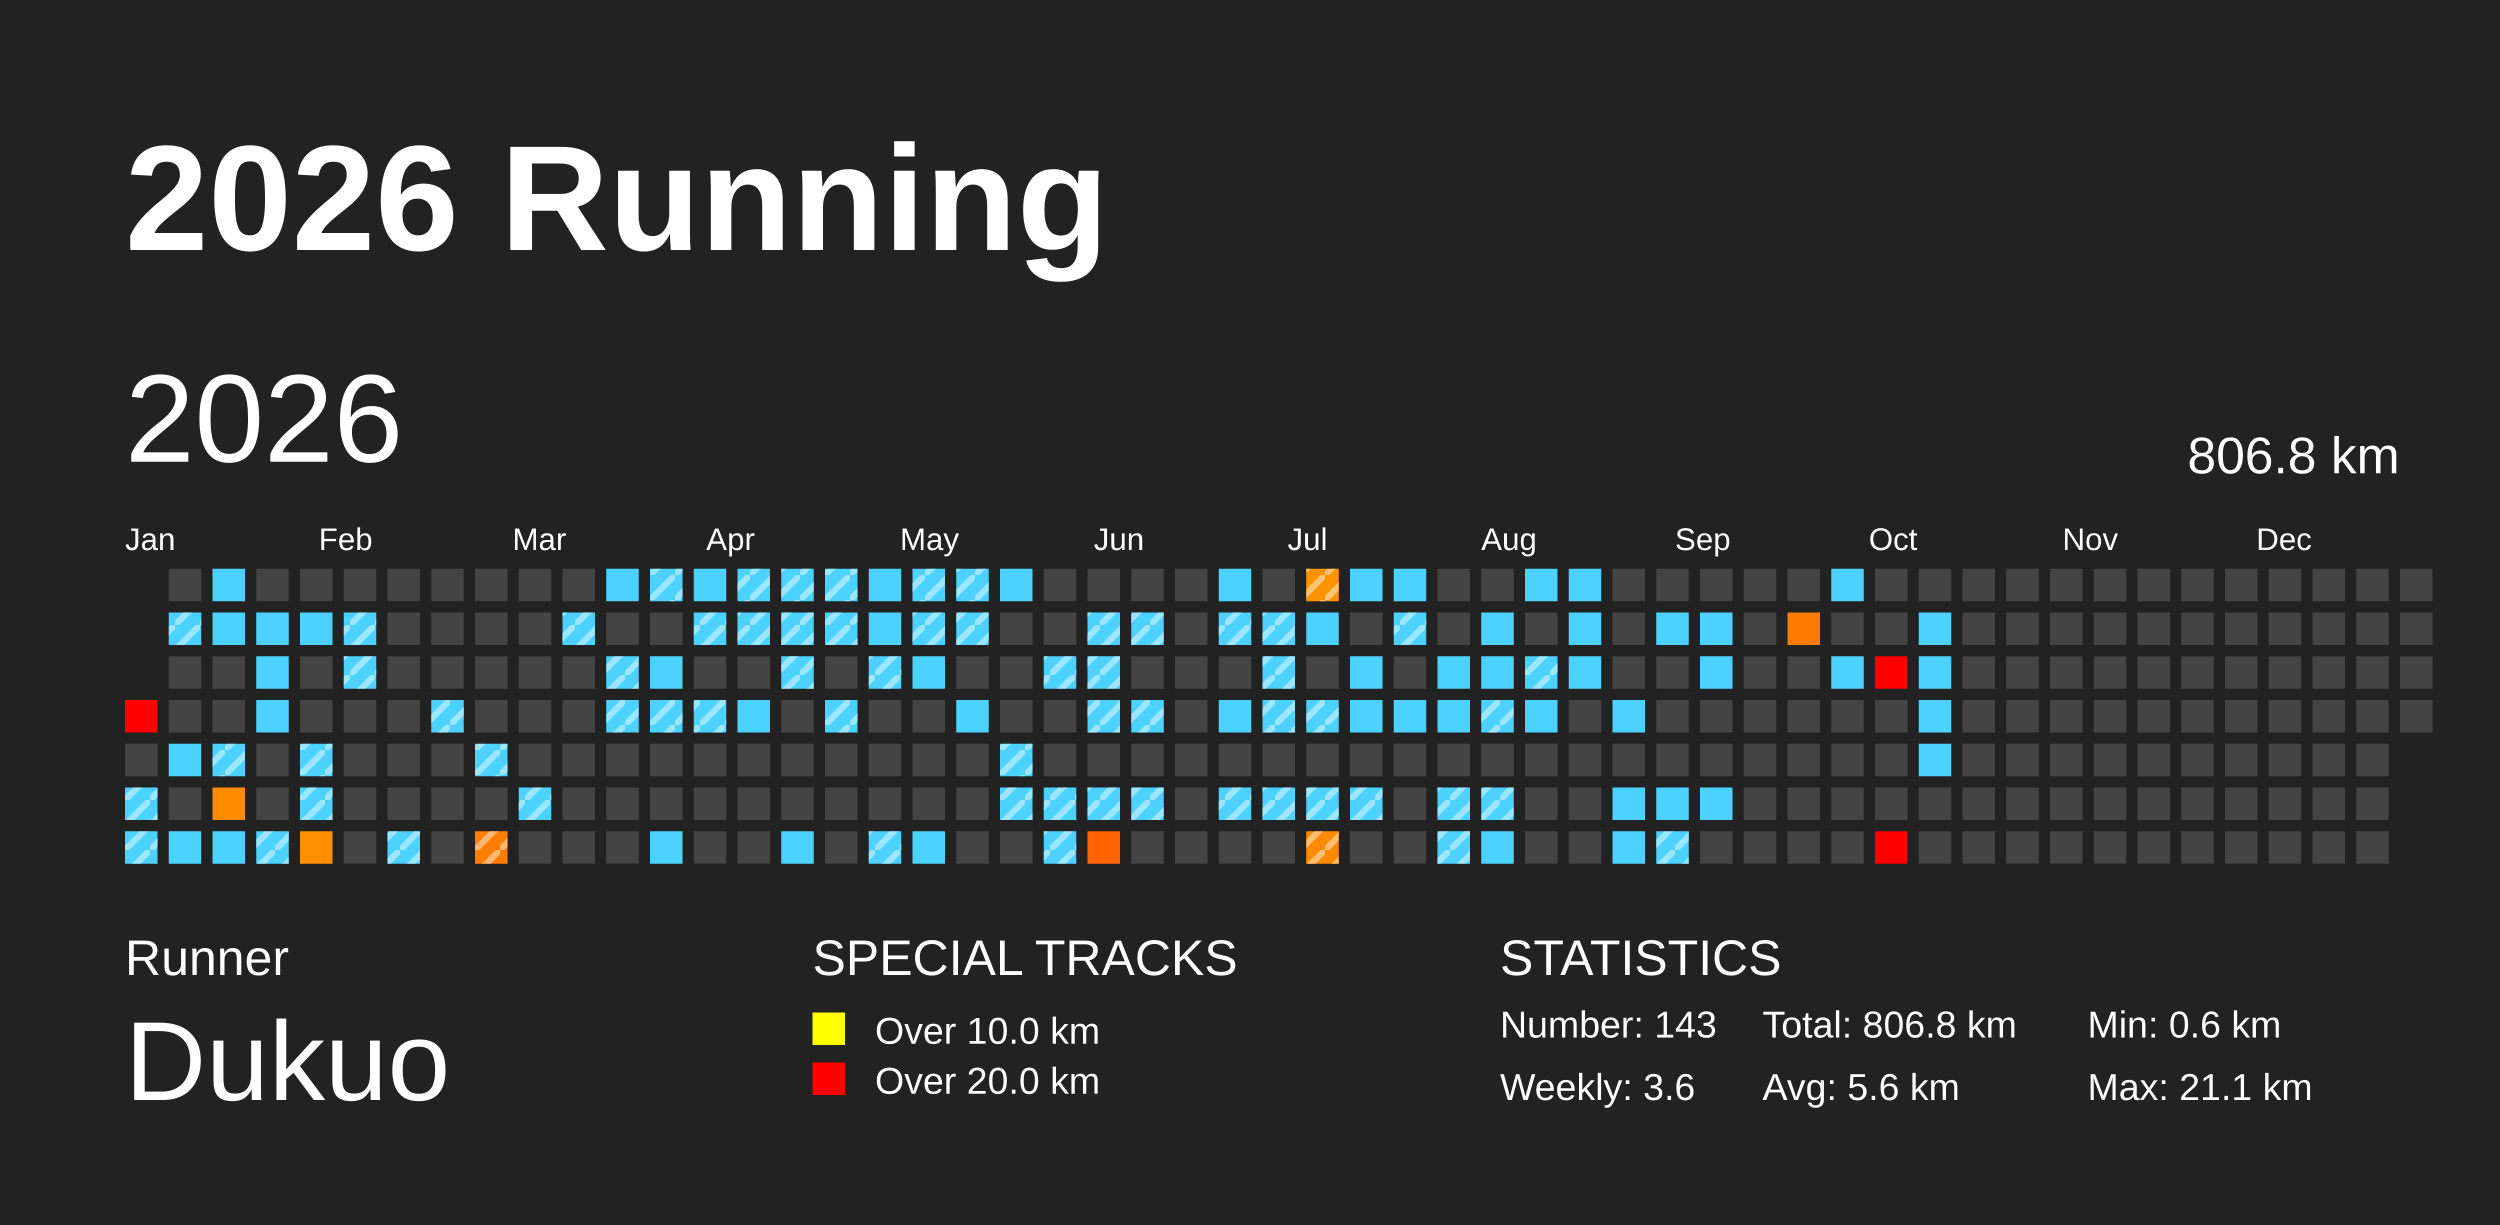
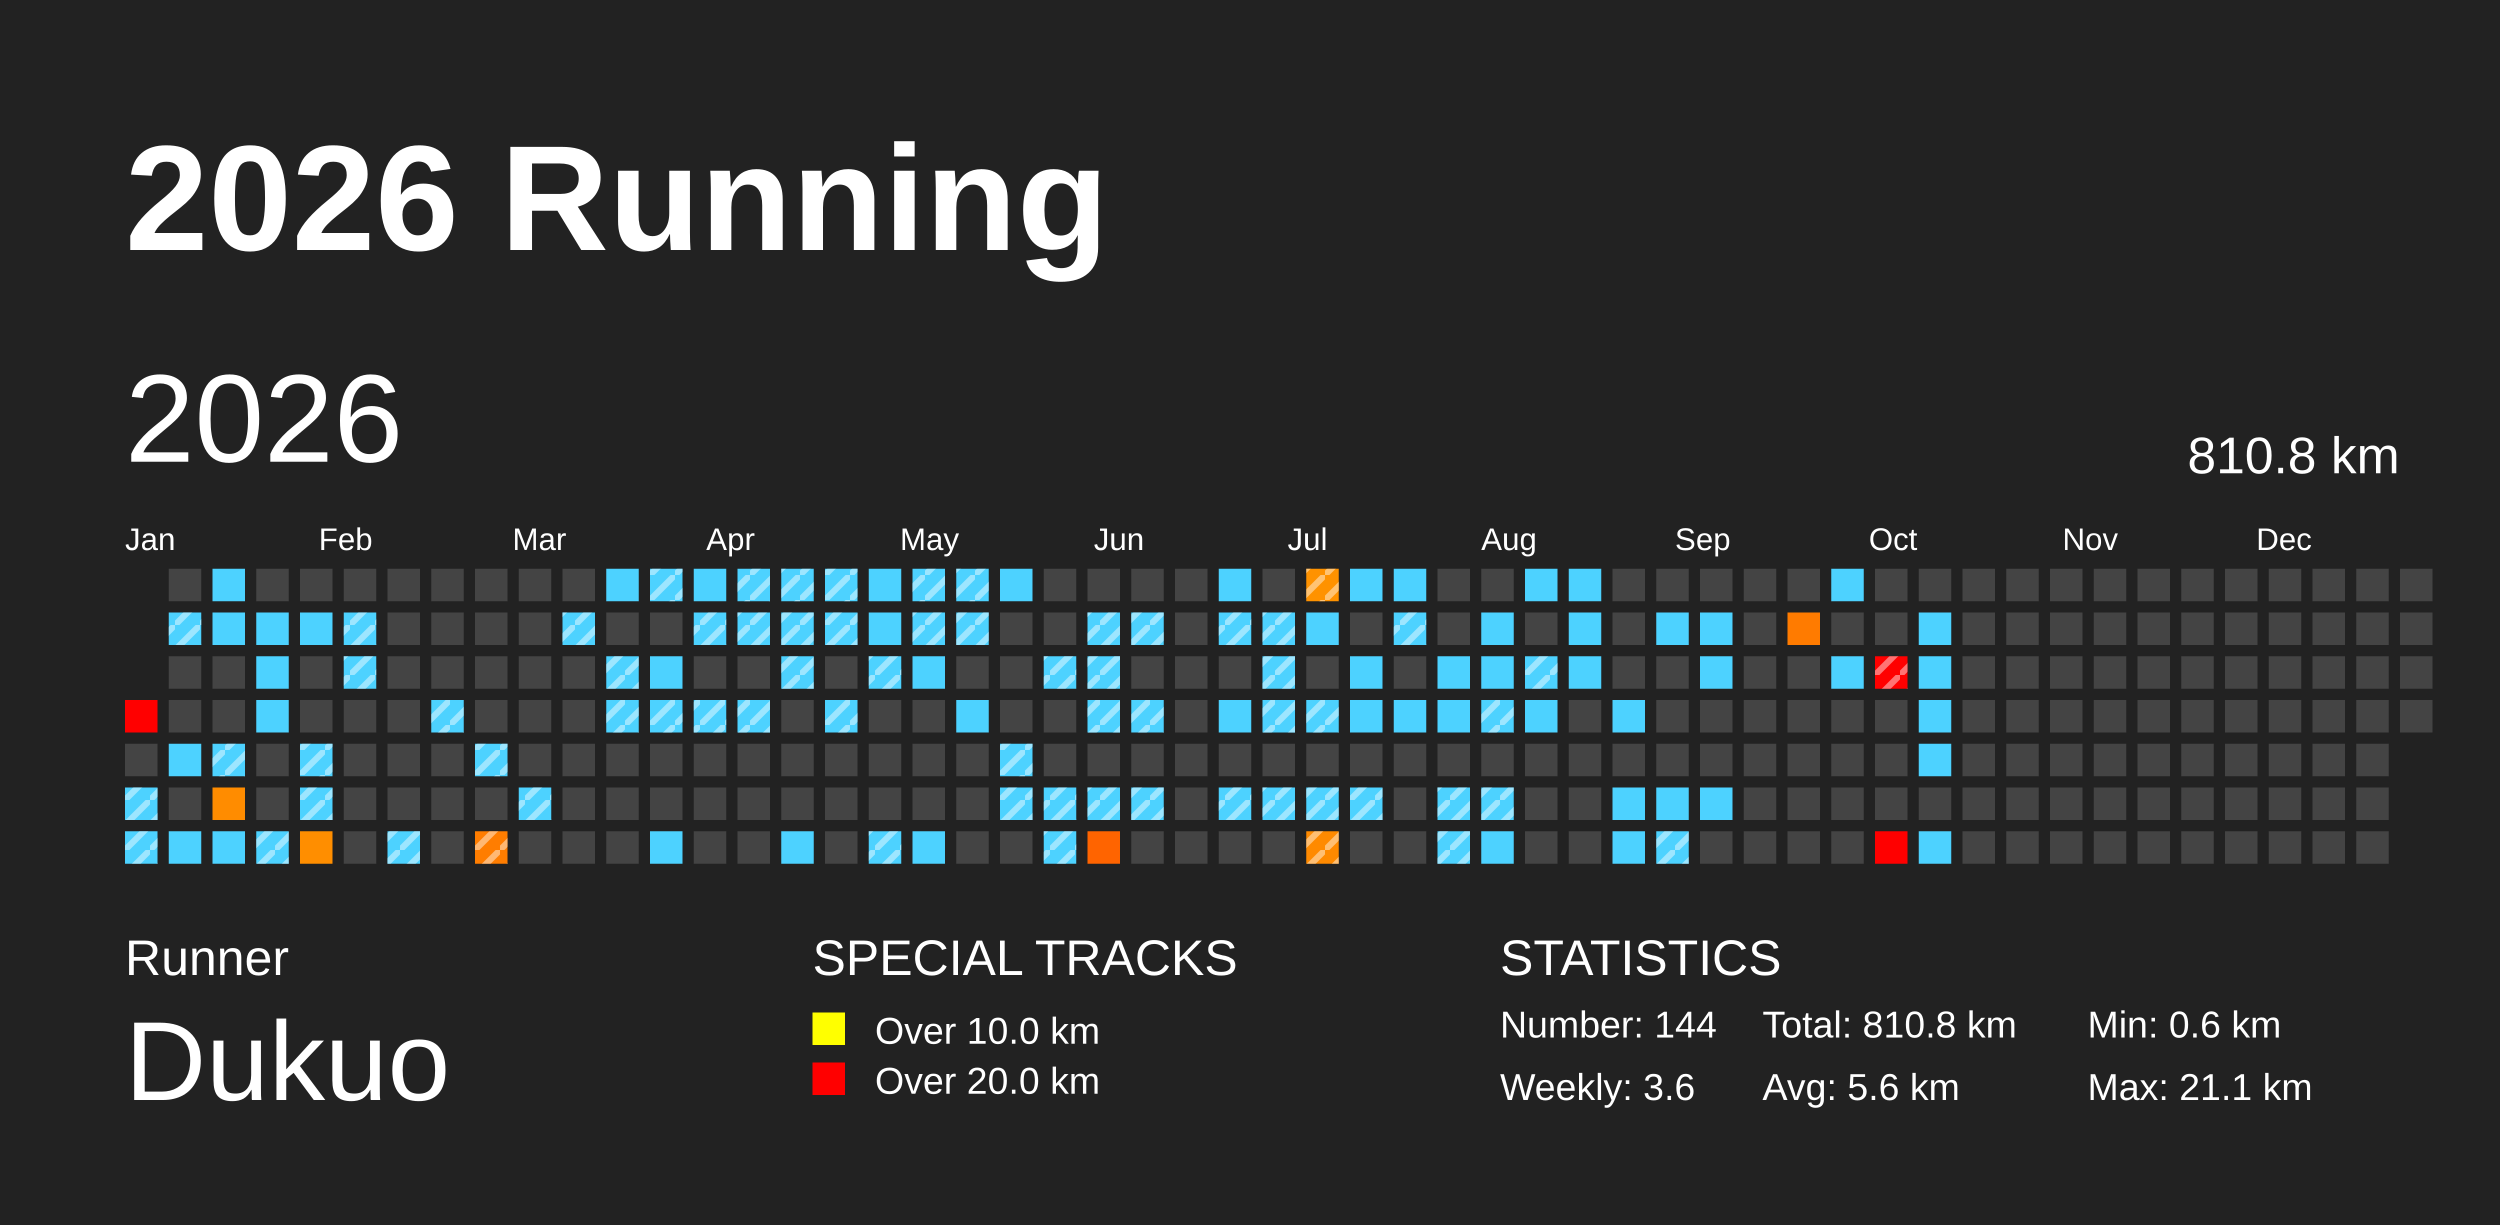
<svg xmlns="http://www.w3.org/2000/svg" baseProfile="full" height="98mm" version="1.1" viewBox="0,0,200,98" width="200mm">
  <defs>
    <pattern height="2" id="indoor-stripe" patternUnits="userSpaceOnUse" width="2">
      <line stroke="white" stroke-opacity="0.45" stroke-width="0.5" x1="0" x2="2" y1="2" y2="0" />
    </pattern>
  </defs>
  <rect fill="#222222" height="98" width="200" x="0" y="0" />
  <text fill="#FFFFFF" style="font-size:12px; font-family:Arial; font-weight:bold;" x="10" y="20">2026 Running</text>
  <text fill="#FFFFFF" style="font-size:4px; font-family:Arial" x="10" y="78">Runner</text>
  <text fill="#FFFFFF" style="font-size:9px; font-family:Arial" x="10" y="88">Dukuo</text>
  <text fill="#FFFFFF" style="font-size:4px; font-family:Arial" x="65" y="78">SPECIAL TRACKS</text>
  <rect fill="yellow" height="2.6" width="2.6" x="65" y="81" />
  <text fill="#FFFFFF" style="font-size:3px; font-family:Arial" x="70" y="83.5">Over 10.0 km</text>
  <rect fill="red" height="2.6" width="2.6" x="65" y="85" />
  <text fill="#FFFFFF" style="font-size:3px; font-family:Arial" x="70" y="87.5">Over 20.0 km</text>
  <text fill="#FFFFFF" style="font-size:4px; font-family:Arial" x="120" y="78">STATISTICS</text>
-   <text fill="#FFFFFF" style="font-size:3px; font-family:Arial" x="120" y="83">Number: 143</text>
+   <text fill="#FFFFFF" style="font-size:3px; font-family:Arial" x="120" y="83">Number: 144</text>
  <text fill="#FFFFFF" style="font-size:3px; font-family:Arial" x="120" y="88">Weekly: 3.6</text>
-   <text fill="#FFFFFF" style="font-size:3px; font-family:Arial" x="141" y="83">Total: 806.8 km</text>
+   <text fill="#FFFFFF" style="font-size:3px; font-family:Arial" x="141" y="83">Total: 810.8 km</text>
  <text fill="#FFFFFF" style="font-size:3px; font-family:Arial" x="141" y="88">Avg: 5.6 km</text>
  <text fill="#FFFFFF" style="font-size:3px; font-family:Arial" x="167" y="83">Min: 0.6 km</text>
  <text fill="#FFFFFF" style="font-size:3px; font-family:Arial" x="167" y="88">Max: 21.1 km</text>
  <text dominant-baseline="hanging" fill="#FFFFFF" style="font-size:10.0px; font-family:Arial;" x="10" y="30">2026</text>
-   <text dominant-baseline="hanging" fill="#FFFFFF" style="font-size:4.125px; font-family:Arial;" x="175" y="35">806.8 km</text>
+   <text dominant-baseline="hanging" fill="#FFFFFF" style="font-size:4.125px; font-family:Arial;" x="175" y="35">810.8 km</text>
  <text fill="#FFFFFF" style="font-size:2.5px; font-family:Arial" x="10.0" y="44">Jan</text>
  <text fill="#FFFFFF" style="font-size:2.5px; font-family:Arial" x="25.5" y="44">Feb</text>
  <text fill="#FFFFFF" style="font-size:2.5px; font-family:Arial" x="41.0" y="44">Mar</text>
  <text fill="#FFFFFF" style="font-size:2.5px; font-family:Arial" x="56.5" y="44">Apr</text>
  <text fill="#FFFFFF" style="font-size:2.5px; font-family:Arial" x="72.0" y="44">May</text>
  <text fill="#FFFFFF" style="font-size:2.5px; font-family:Arial" x="87.5" y="44">Jun</text>
  <text fill="#FFFFFF" style="font-size:2.5px; font-family:Arial" x="103.0" y="44">Jul</text>
  <text fill="#FFFFFF" style="font-size:2.5px; font-family:Arial" x="118.5" y="44">Aug</text>
  <text fill="#FFFFFF" style="font-size:2.5px; font-family:Arial" x="134.0" y="44">Sep</text>
  <text fill="#FFFFFF" style="font-size:2.5px; font-family:Arial" x="149.5" y="44">Oct</text>
  <text fill="#FFFFFF" style="font-size:2.5px; font-family:Arial" x="165.0" y="44">Nov</text>
  <text fill="#FFFFFF" style="font-size:2.5px; font-family:Arial" x="180.5" y="44">Dec</text>
  <rect fill="red" height="2.6" width="2.6" x="10.0" y="56.0" />
  <rect fill="#444444" height="2.6" width="2.6" x="10.0" y="59.5" />
  <rect fill="#4dd2ff" height="2.6" width="2.6" x="10.0" y="63.0" />
  <rect fill="url(#indoor-stripe)" height="2.6" style="pointer-events: none;" width="2.6" x="10.0" y="63.0" />
  <rect fill="#4dd2ff" height="2.6" width="2.6" x="10.0" y="66.5" />
  <rect fill="url(#indoor-stripe)" height="2.6" style="pointer-events: none;" width="2.6" x="10.0" y="66.5" />
  <rect fill="#444444" height="2.6" width="2.6" x="13.5" y="45.5" />
  <rect fill="#4dd2ff" height="2.6" width="2.6" x="13.5" y="49.0" />
  <rect fill="url(#indoor-stripe)" height="2.6" style="pointer-events: none;" width="2.6" x="13.5" y="49.0" />
  <rect fill="#444444" height="2.6" width="2.6" x="13.5" y="52.5" />
  <rect fill="#444444" height="2.6" width="2.6" x="13.5" y="56.0" />
  <rect fill="#4dd2ff" height="2.6" width="2.6" x="13.5" y="59.5" />
  <rect fill="#444444" height="2.6" width="2.6" x="13.5" y="63.0" />
  <rect fill="#4dd2ff" height="2.6" width="2.6" x="13.5" y="66.5" />
  <rect fill="#4dd2ff" height="2.6" width="2.6" x="17.0" y="45.5" />
  <rect fill="#4dd2ff" height="2.6" width="2.6" x="17.0" y="49.0" />
  <rect fill="#444444" height="2.6" width="2.6" x="17.0" y="52.5" />
  <rect fill="#444444" height="2.6" width="2.6" x="17.0" y="56.0" />
  <rect fill="#4dd2ff" height="2.6" width="2.6" x="17.0" y="59.5" />
  <rect fill="url(#indoor-stripe)" height="2.6" style="pointer-events: none;" width="2.6" x="17.0" y="59.5" />
  <rect fill="#ff8c00" height="2.6" width="2.6" x="17.0" y="63.0" />
  <rect fill="#4dd2ff" height="2.6" width="2.6" x="17.0" y="66.5" />
  <rect fill="#444444" height="2.6" width="2.6" x="20.5" y="45.5" />
  <rect fill="#4dd2ff" height="2.6" width="2.6" x="20.5" y="49.0" />
  <rect fill="#4dd2ff" height="2.6" width="2.6" x="20.5" y="52.5" />
  <rect fill="#4dd2ff" height="2.6" width="2.6" x="20.5" y="56.0" />
  <rect fill="#444444" height="2.6" width="2.6" x="20.5" y="59.5" />
  <rect fill="#444444" height="2.6" width="2.6" x="20.5" y="63.0" />
  <rect fill="#4dd2ff" height="2.6" width="2.6" x="20.5" y="66.5" />
  <rect fill="url(#indoor-stripe)" height="2.6" style="pointer-events: none;" width="2.6" x="20.5" y="66.5" />
  <rect fill="#444444" height="2.6" width="2.6" x="24.0" y="45.5" />
  <rect fill="#4dd2ff" height="2.6" width="2.6" x="24.0" y="49.0" />
  <rect fill="#444444" height="2.6" width="2.6" x="24.0" y="52.5" />
  <rect fill="#444444" height="2.6" width="2.6" x="24.0" y="56.0" />
  <rect fill="#4dd2ff" height="2.6" width="2.6" x="24.0" y="59.5" />
  <rect fill="url(#indoor-stripe)" height="2.6" style="pointer-events: none;" width="2.6" x="24.0" y="59.5" />
  <rect fill="#4dd2ff" height="2.6" width="2.6" x="24.0" y="63.0" />
  <rect fill="url(#indoor-stripe)" height="2.6" style="pointer-events: none;" width="2.6" x="24.0" y="63.0" />
  <rect fill="#ff8e00" height="2.6" width="2.6" x="24.0" y="66.5" />
  <rect fill="#444444" height="2.6" width="2.6" x="27.5" y="45.5" />
  <rect fill="#4dd2ff" height="2.6" width="2.6" x="27.5" y="49.0" />
  <rect fill="url(#indoor-stripe)" height="2.6" style="pointer-events: none;" width="2.6" x="27.5" y="49.0" />
  <rect fill="#4dd2ff" height="2.6" width="2.6" x="27.5" y="52.5" />
  <rect fill="url(#indoor-stripe)" height="2.6" style="pointer-events: none;" width="2.6" x="27.5" y="52.5" />
  <rect fill="#444444" height="2.6" width="2.6" x="27.5" y="56.0" />
  <rect fill="#444444" height="2.6" width="2.6" x="27.5" y="59.5" />
  <rect fill="#444444" height="2.6" width="2.6" x="27.5" y="63.0" />
  <rect fill="#444444" height="2.6" width="2.6" x="27.5" y="66.5" />
  <rect fill="#444444" height="2.6" width="2.6" x="31.0" y="45.5" />
  <rect fill="#444444" height="2.6" width="2.6" x="31.0" y="49.0" />
  <rect fill="#444444" height="2.6" width="2.6" x="31.0" y="52.5" />
  <rect fill="#444444" height="2.6" width="2.6" x="31.0" y="56.0" />
  <rect fill="#444444" height="2.6" width="2.6" x="31.0" y="59.5" />
  <rect fill="#444444" height="2.6" width="2.6" x="31.0" y="63.0" />
  <rect fill="#4dd2ff" height="2.6" width="2.6" x="31.0" y="66.5" />
  <rect fill="url(#indoor-stripe)" height="2.6" style="pointer-events: none;" width="2.6" x="31.0" y="66.5" />
  <rect fill="#444444" height="2.6" width="2.6" x="34.5" y="45.5" />
  <rect fill="#444444" height="2.6" width="2.6" x="34.5" y="49.0" />
  <rect fill="#444444" height="2.6" width="2.6" x="34.5" y="52.5" />
  <rect fill="#4dd2ff" height="2.6" width="2.6" x="34.5" y="56.0" />
  <rect fill="url(#indoor-stripe)" height="2.6" style="pointer-events: none;" width="2.6" x="34.5" y="56.0" />
  <rect fill="#444444" height="2.6" width="2.6" x="34.5" y="59.5" />
  <rect fill="#444444" height="2.6" width="2.6" x="34.5" y="63.0" />
  <rect fill="#444444" height="2.6" width="2.6" x="34.5" y="66.5" />
  <rect fill="#444444" height="2.6" width="2.6" x="38.0" y="45.5" />
  <rect fill="#444444" height="2.6" width="2.6" x="38.0" y="49.0" />
  <rect fill="#444444" height="2.6" width="2.6" x="38.0" y="52.5" />
  <rect fill="#444444" height="2.6" width="2.6" x="38.0" y="56.0" />
  <rect fill="#4dd2ff" height="2.6" width="2.6" x="38.0" y="59.5" />
  <rect fill="url(#indoor-stripe)" height="2.6" style="pointer-events: none;" width="2.6" x="38.0" y="59.5" />
  <rect fill="#444444" height="2.6" width="2.6" x="38.0" y="63.0" />
  <rect fill="#ff7d00" height="2.6" width="2.6" x="38.0" y="66.5" />
  <rect fill="url(#indoor-stripe)" height="2.6" style="pointer-events: none;" width="2.6" x="38.0" y="66.5" />
  <rect fill="#444444" height="2.6" width="2.6" x="41.5" y="45.5" />
  <rect fill="#444444" height="2.6" width="2.6" x="41.5" y="49.0" />
  <rect fill="#444444" height="2.6" width="2.6" x="41.5" y="52.5" />
  <rect fill="#444444" height="2.6" width="2.6" x="41.5" y="56.0" />
  <rect fill="#444444" height="2.6" width="2.6" x="41.5" y="59.5" />
  <rect fill="#4dd2ff" height="2.6" width="2.6" x="41.5" y="63.0" />
  <rect fill="url(#indoor-stripe)" height="2.6" style="pointer-events: none;" width="2.6" x="41.5" y="63.0" />
  <rect fill="#444444" height="2.6" width="2.6" x="41.5" y="66.5" />
  <rect fill="#444444" height="2.6" width="2.6" x="45.0" y="45.5" />
  <rect fill="#4dd2ff" height="2.6" width="2.6" x="45.0" y="49.0" />
  <rect fill="url(#indoor-stripe)" height="2.6" style="pointer-events: none;" width="2.6" x="45.0" y="49.0" />
  <rect fill="#444444" height="2.6" width="2.6" x="45.0" y="52.5" />
  <rect fill="#444444" height="2.6" width="2.6" x="45.0" y="56.0" />
  <rect fill="#444444" height="2.6" width="2.6" x="45.0" y="59.5" />
  <rect fill="#444444" height="2.6" width="2.6" x="45.0" y="63.0" />
  <rect fill="#444444" height="2.6" width="2.6" x="45.0" y="66.5" />
  <rect fill="#4dd2ff" height="2.6" width="2.6" x="48.5" y="45.5" />
  <rect fill="#444444" height="2.6" width="2.6" x="48.5" y="49.0" />
  <rect fill="#4dd2ff" height="2.6" width="2.6" x="48.5" y="52.5" />
  <rect fill="url(#indoor-stripe)" height="2.6" style="pointer-events: none;" width="2.6" x="48.5" y="52.5" />
  <rect fill="#4dd2ff" height="2.6" width="2.6" x="48.5" y="56.0" />
  <rect fill="url(#indoor-stripe)" height="2.6" style="pointer-events: none;" width="2.6" x="48.5" y="56.0" />
  <rect fill="#444444" height="2.6" width="2.6" x="48.5" y="59.5" />
  <rect fill="#444444" height="2.6" width="2.6" x="48.5" y="63.0" />
  <rect fill="#444444" height="2.6" width="2.6" x="48.5" y="66.5" />
  <rect fill="#4dd2ff" height="2.6" width="2.6" x="52.0" y="45.5" />
  <rect fill="url(#indoor-stripe)" height="2.6" style="pointer-events: none;" width="2.6" x="52.0" y="45.5" />
  <rect fill="#444444" height="2.6" width="2.6" x="52.0" y="49.0" />
  <rect fill="#4dd2ff" height="2.6" width="2.6" x="52.0" y="52.5" />
  <rect fill="#4dd2ff" height="2.6" width="2.6" x="52.0" y="56.0" />
  <rect fill="url(#indoor-stripe)" height="2.6" style="pointer-events: none;" width="2.6" x="52.0" y="56.0" />
  <rect fill="#444444" height="2.6" width="2.6" x="52.0" y="59.5" />
  <rect fill="#444444" height="2.6" width="2.6" x="52.0" y="63.0" />
  <rect fill="#4dd2ff" height="2.6" width="2.6" x="52.0" y="66.5" />
  <rect fill="#4dd2ff" height="2.6" width="2.6" x="55.5" y="45.5" />
  <rect fill="#4dd2ff" height="2.6" width="2.6" x="55.5" y="49.0" />
  <rect fill="url(#indoor-stripe)" height="2.6" style="pointer-events: none;" width="2.6" x="55.5" y="49.0" />
  <rect fill="#444444" height="2.6" width="2.6" x="55.5" y="52.5" />
  <rect fill="#4dd2ff" height="2.6" width="2.6" x="55.5" y="56.0" />
  <rect fill="url(#indoor-stripe)" height="2.6" style="pointer-events: none;" width="2.6" x="55.5" y="56.0" />
  <rect fill="#444444" height="2.6" width="2.6" x="55.5" y="59.5" />
  <rect fill="#444444" height="2.6" width="2.6" x="55.5" y="63.0" />
  <rect fill="#444444" height="2.6" width="2.6" x="55.5" y="66.5" />
  <rect fill="#4dd2ff" height="2.6" width="2.6" x="59.0" y="45.5" />
  <rect fill="url(#indoor-stripe)" height="2.6" style="pointer-events: none;" width="2.6" x="59.0" y="45.5" />
  <rect fill="#4dd2ff" height="2.6" width="2.6" x="59.0" y="49.0" />
  <rect fill="url(#indoor-stripe)" height="2.6" style="pointer-events: none;" width="2.6" x="59.0" y="49.0" />
  <rect fill="#444444" height="2.6" width="2.6" x="59.0" y="52.5" />
  <rect fill="#4dd2ff" height="2.6" width="2.6" x="59.0" y="56.0" />
+   <rect fill="url(#indoor-stripe)" height="2.6" style="pointer-events: none;" width="2.6" x="59.0" y="56.0" />
  <rect fill="#444444" height="2.6" width="2.6" x="59.0" y="59.5" />
  <rect fill="#444444" height="2.6" width="2.6" x="59.0" y="63.0" />
  <rect fill="#444444" height="2.6" width="2.6" x="59.0" y="66.5" />
  <rect fill="#4dd2ff" height="2.6" width="2.6" x="62.5" y="45.5" />
  <rect fill="url(#indoor-stripe)" height="2.6" style="pointer-events: none;" width="2.6" x="62.5" y="45.5" />
  <rect fill="#4dd2ff" height="2.6" width="2.6" x="62.5" y="49.0" />
  <rect fill="url(#indoor-stripe)" height="2.6" style="pointer-events: none;" width="2.6" x="62.5" y="49.0" />
  <rect fill="#4dd2ff" height="2.6" width="2.6" x="62.5" y="52.5" />
  <rect fill="url(#indoor-stripe)" height="2.6" style="pointer-events: none;" width="2.6" x="62.5" y="52.5" />
  <rect fill="#444444" height="2.6" width="2.6" x="62.5" y="56.0" />
  <rect fill="#444444" height="2.6" width="2.6" x="62.5" y="59.5" />
  <rect fill="#444444" height="2.6" width="2.6" x="62.5" y="63.0" />
  <rect fill="#4dd2ff" height="2.6" width="2.6" x="62.5" y="66.5" />
  <rect fill="#4dd2ff" height="2.6" width="2.6" x="66.0" y="45.5" />
  <rect fill="url(#indoor-stripe)" height="2.6" style="pointer-events: none;" width="2.6" x="66.0" y="45.5" />
  <rect fill="#4dd2ff" height="2.6" width="2.6" x="66.0" y="49.0" />
  <rect fill="url(#indoor-stripe)" height="2.6" style="pointer-events: none;" width="2.6" x="66.0" y="49.0" />
  <rect fill="#444444" height="2.6" width="2.6" x="66.0" y="52.5" />
  <rect fill="#4dd2ff" height="2.6" width="2.6" x="66.0" y="56.0" />
  <rect fill="url(#indoor-stripe)" height="2.6" style="pointer-events: none;" width="2.6" x="66.0" y="56.0" />
  <rect fill="#444444" height="2.6" width="2.6" x="66.0" y="59.5" />
  <rect fill="#444444" height="2.6" width="2.6" x="66.0" y="63.0" />
  <rect fill="#444444" height="2.6" width="2.6" x="66.0" y="66.5" />
  <rect fill="#4dd2ff" height="2.6" width="2.6" x="69.5" y="45.5" />
  <rect fill="#4dd2ff" height="2.6" width="2.6" x="69.5" y="49.0" />
  <rect fill="#4dd2ff" height="2.6" width="2.6" x="69.5" y="52.5" />
  <rect fill="url(#indoor-stripe)" height="2.6" style="pointer-events: none;" width="2.6" x="69.5" y="52.5" />
  <rect fill="#444444" height="2.6" width="2.6" x="69.5" y="56.0" />
  <rect fill="#444444" height="2.6" width="2.6" x="69.5" y="59.5" />
  <rect fill="#444444" height="2.6" width="2.6" x="69.5" y="63.0" />
  <rect fill="#4dd2ff" height="2.6" width="2.6" x="69.5" y="66.5" />
  <rect fill="url(#indoor-stripe)" height="2.6" style="pointer-events: none;" width="2.6" x="69.5" y="66.5" />
  <rect fill="#4dd2ff" height="2.6" width="2.6" x="73.0" y="45.5" />
  <rect fill="url(#indoor-stripe)" height="2.6" style="pointer-events: none;" width="2.6" x="73.0" y="45.5" />
  <rect fill="#4dd2ff" height="2.6" width="2.6" x="73.0" y="49.0" />
  <rect fill="url(#indoor-stripe)" height="2.6" style="pointer-events: none;" width="2.6" x="73.0" y="49.0" />
  <rect fill="#4dd2ff" height="2.6" width="2.6" x="73.0" y="52.5" />
  <rect fill="#444444" height="2.6" width="2.6" x="73.0" y="56.0" />
  <rect fill="#444444" height="2.6" width="2.6" x="73.0" y="59.5" />
  <rect fill="#444444" height="2.6" width="2.6" x="73.0" y="63.0" />
  <rect fill="#4dd2ff" height="2.6" width="2.6" x="73.0" y="66.5" />
  <rect fill="#4dd2ff" height="2.6" width="2.6" x="76.5" y="45.5" />
  <rect fill="url(#indoor-stripe)" height="2.6" style="pointer-events: none;" width="2.6" x="76.5" y="45.5" />
  <rect fill="#4dd2ff" height="2.6" width="2.6" x="76.5" y="49.0" />
  <rect fill="url(#indoor-stripe)" height="2.6" style="pointer-events: none;" width="2.6" x="76.5" y="49.0" />
  <rect fill="#444444" height="2.6" width="2.6" x="76.5" y="52.5" />
  <rect fill="#4dd2ff" height="2.6" width="2.6" x="76.5" y="56.0" />
  <rect fill="#444444" height="2.6" width="2.6" x="76.5" y="59.5" />
  <rect fill="#444444" height="2.6" width="2.6" x="76.5" y="63.0" />
  <rect fill="#444444" height="2.6" width="2.6" x="76.5" y="66.5" />
  <rect fill="#4dd2ff" height="2.6" width="2.6" x="80.0" y="45.5" />
  <rect fill="#444444" height="2.6" width="2.6" x="80.0" y="49.0" />
  <rect fill="#444444" height="2.6" width="2.6" x="80.0" y="52.5" />
  <rect fill="#444444" height="2.6" width="2.6" x="80.0" y="56.0" />
  <rect fill="#4dd2ff" height="2.6" width="2.6" x="80.0" y="59.5" />
  <rect fill="url(#indoor-stripe)" height="2.6" style="pointer-events: none;" width="2.6" x="80.0" y="59.5" />
  <rect fill="#4dd2ff" height="2.6" width="2.6" x="80.0" y="63.0" />
  <rect fill="url(#indoor-stripe)" height="2.6" style="pointer-events: none;" width="2.6" x="80.0" y="63.0" />
  <rect fill="#444444" height="2.6" width="2.6" x="80.0" y="66.5" />
  <rect fill="#444444" height="2.6" width="2.6" x="83.5" y="45.5" />
  <rect fill="#444444" height="2.6" width="2.6" x="83.5" y="49.0" />
  <rect fill="#4dd2ff" height="2.6" width="2.6" x="83.5" y="52.5" />
  <rect fill="url(#indoor-stripe)" height="2.6" style="pointer-events: none;" width="2.6" x="83.5" y="52.5" />
  <rect fill="#444444" height="2.6" width="2.6" x="83.5" y="56.0" />
  <rect fill="#444444" height="2.6" width="2.6" x="83.5" y="59.5" />
  <rect fill="#4dd2ff" height="2.6" width="2.6" x="83.5" y="63.0" />
  <rect fill="url(#indoor-stripe)" height="2.6" style="pointer-events: none;" width="2.6" x="83.5" y="63.0" />
  <rect fill="#4dd2ff" height="2.6" width="2.6" x="83.5" y="66.5" />
  <rect fill="url(#indoor-stripe)" height="2.6" style="pointer-events: none;" width="2.6" x="83.5" y="66.5" />
  <rect fill="#444444" height="2.6" width="2.6" x="87.0" y="45.5" />
  <rect fill="#4dd2ff" height="2.6" width="2.6" x="87.0" y="49.0" />
  <rect fill="url(#indoor-stripe)" height="2.6" style="pointer-events: none;" width="2.6" x="87.0" y="49.0" />
  <rect fill="#4dd2ff" height="2.6" width="2.6" x="87.0" y="52.5" />
  <rect fill="url(#indoor-stripe)" height="2.6" style="pointer-events: none;" width="2.6" x="87.0" y="52.5" />
  <rect fill="#4dd2ff" height="2.6" width="2.6" x="87.0" y="56.0" />
  <rect fill="url(#indoor-stripe)" height="2.6" style="pointer-events: none;" width="2.6" x="87.0" y="56.0" />
  <rect fill="#444444" height="2.6" width="2.6" x="87.0" y="59.5" />
  <rect fill="#4dd2ff" height="2.6" width="2.6" x="87.0" y="63.0" />
  <rect fill="url(#indoor-stripe)" height="2.6" style="pointer-events: none;" width="2.6" x="87.0" y="63.0" />
  <rect fill="#ff6400" height="2.6" width="2.6" x="87.0" y="66.5" />
  <rect fill="#444444" height="2.6" width="2.6" x="90.5" y="45.5" />
  <rect fill="#4dd2ff" height="2.6" width="2.6" x="90.5" y="49.0" />
  <rect fill="url(#indoor-stripe)" height="2.6" style="pointer-events: none;" width="2.6" x="90.5" y="49.0" />
  <rect fill="#444444" height="2.6" width="2.6" x="90.5" y="52.5" />
  <rect fill="#4dd2ff" height="2.6" width="2.6" x="90.5" y="56.0" />
  <rect fill="url(#indoor-stripe)" height="2.6" style="pointer-events: none;" width="2.6" x="90.5" y="56.0" />
  <rect fill="#444444" height="2.6" width="2.6" x="90.5" y="59.5" />
  <rect fill="#4dd2ff" height="2.6" width="2.6" x="90.5" y="63.0" />
  <rect fill="url(#indoor-stripe)" height="2.6" style="pointer-events: none;" width="2.6" x="90.5" y="63.0" />
  <rect fill="#444444" height="2.6" width="2.6" x="90.5" y="66.5" />
  <rect fill="#444444" height="2.6" width="2.6" x="94.0" y="45.5" />
  <rect fill="#444444" height="2.6" width="2.6" x="94.0" y="49.0" />
  <rect fill="#444444" height="2.6" width="2.6" x="94.0" y="52.5" />
  <rect fill="#444444" height="2.6" width="2.6" x="94.0" y="56.0" />
  <rect fill="#444444" height="2.6" width="2.6" x="94.0" y="59.5" />
  <rect fill="#444444" height="2.6" width="2.6" x="94.0" y="63.0" />
  <rect fill="#444444" height="2.6" width="2.6" x="94.0" y="66.5" />
  <rect fill="#4dd2ff" height="2.6" width="2.6" x="97.5" y="45.5" />
  <rect fill="#4dd2ff" height="2.6" width="2.6" x="97.5" y="49.0" />
  <rect fill="url(#indoor-stripe)" height="2.6" style="pointer-events: none;" width="2.6" x="97.5" y="49.0" />
  <rect fill="#444444" height="2.6" width="2.6" x="97.5" y="52.5" />
  <rect fill="#4dd2ff" height="2.6" width="2.6" x="97.5" y="56.0" />
  <rect fill="#444444" height="2.6" width="2.6" x="97.5" y="59.5" />
  <rect fill="#4dd2ff" height="2.6" width="2.6" x="97.5" y="63.0" />
  <rect fill="url(#indoor-stripe)" height="2.6" style="pointer-events: none;" width="2.6" x="97.5" y="63.0" />
  <rect fill="#444444" height="2.6" width="2.6" x="97.5" y="66.5" />
  <rect fill="#444444" height="2.6" width="2.6" x="101.0" y="45.5" />
  <rect fill="#4dd2ff" height="2.6" width="2.6" x="101.0" y="49.0" />
  <rect fill="url(#indoor-stripe)" height="2.6" style="pointer-events: none;" width="2.6" x="101.0" y="49.0" />
  <rect fill="#4dd2ff" height="2.6" width="2.6" x="101.0" y="52.5" />
  <rect fill="url(#indoor-stripe)" height="2.6" style="pointer-events: none;" width="2.6" x="101.0" y="52.5" />
  <rect fill="#4dd2ff" height="2.6" width="2.6" x="101.0" y="56.0" />
  <rect fill="url(#indoor-stripe)" height="2.6" style="pointer-events: none;" width="2.6" x="101.0" y="56.0" />
  <rect fill="#444444" height="2.6" width="2.6" x="101.0" y="59.5" />
  <rect fill="#4dd2ff" height="2.6" width="2.6" x="101.0" y="63.0" />
  <rect fill="url(#indoor-stripe)" height="2.6" style="pointer-events: none;" width="2.6" x="101.0" y="63.0" />
  <rect fill="#444444" height="2.6" width="2.6" x="101.0" y="66.5" />
  <rect fill="#ff9200" height="2.6" width="2.6" x="104.5" y="45.5" />
  <rect fill="url(#indoor-stripe)" height="2.6" style="pointer-events: none;" width="2.6" x="104.5" y="45.5" />
  <rect fill="#4dd2ff" height="2.6" width="2.6" x="104.5" y="49.0" />
  <rect fill="#444444" height="2.6" width="2.6" x="104.5" y="52.5" />
  <rect fill="#4dd2ff" height="2.6" width="2.6" x="104.5" y="56.0" />
  <rect fill="url(#indoor-stripe)" height="2.6" style="pointer-events: none;" width="2.6" x="104.5" y="56.0" />
  <rect fill="#444444" height="2.6" width="2.6" x="104.5" y="59.5" />
  <rect fill="#4dd2ff" height="2.6" width="2.6" x="104.5" y="63.0" />
  <rect fill="url(#indoor-stripe)" height="2.6" style="pointer-events: none;" width="2.6" x="104.5" y="63.0" />
  <rect fill="#ff8a00" height="2.6" width="2.6" x="104.5" y="66.5" />
  <rect fill="url(#indoor-stripe)" height="2.6" style="pointer-events: none;" width="2.6" x="104.5" y="66.5" />
  <rect fill="#4dd2ff" height="2.6" width="2.6" x="108.0" y="45.5" />
  <rect fill="#444444" height="2.6" width="2.6" x="108.0" y="49.0" />
  <rect fill="#4dd2ff" height="2.6" width="2.6" x="108.0" y="52.5" />
  <rect fill="#4dd2ff" height="2.6" width="2.6" x="108.0" y="56.0" />
  <rect fill="#444444" height="2.6" width="2.6" x="108.0" y="59.5" />
  <rect fill="#4dd2ff" height="2.6" width="2.6" x="108.0" y="63.0" />
  <rect fill="url(#indoor-stripe)" height="2.6" style="pointer-events: none;" width="2.6" x="108.0" y="63.0" />
  <rect fill="#444444" height="2.6" width="2.6" x="108.0" y="66.5" />
  <rect fill="#4dd2ff" height="2.6" width="2.6" x="111.5" y="45.5" />
  <rect fill="#4dd2ff" height="2.6" width="2.6" x="111.5" y="49.0" />
  <rect fill="url(#indoor-stripe)" height="2.6" style="pointer-events: none;" width="2.6" x="111.5" y="49.0" />
  <rect fill="#444444" height="2.6" width="2.6" x="111.5" y="52.5" />
  <rect fill="#4dd2ff" height="2.6" width="2.6" x="111.5" y="56.0" />
  <rect fill="#444444" height="2.6" width="2.6" x="111.5" y="59.5" />
  <rect fill="#444444" height="2.6" width="2.6" x="111.5" y="63.0" />
  <rect fill="#444444" height="2.6" width="2.6" x="111.5" y="66.5" />
  <rect fill="#444444" height="2.6" width="2.6" x="115.0" y="45.5" />
  <rect fill="#444444" height="2.6" width="2.6" x="115.0" y="49.0" />
  <rect fill="#4dd2ff" height="2.6" width="2.6" x="115.0" y="52.5" />
  <rect fill="#4dd2ff" height="2.6" width="2.6" x="115.0" y="56.0" />
  <rect fill="#444444" height="2.6" width="2.6" x="115.0" y="59.5" />
  <rect fill="#4dd2ff" height="2.6" width="2.6" x="115.0" y="63.0" />
  <rect fill="url(#indoor-stripe)" height="2.6" style="pointer-events: none;" width="2.6" x="115.0" y="63.0" />
  <rect fill="#4dd2ff" height="2.6" width="2.6" x="115.0" y="66.5" />
  <rect fill="url(#indoor-stripe)" height="2.6" style="pointer-events: none;" width="2.6" x="115.0" y="66.5" />
  <rect fill="#444444" height="2.6" width="2.6" x="118.5" y="45.5" />
  <rect fill="#4dd2ff" height="2.6" width="2.6" x="118.5" y="49.0" />
  <rect fill="#4dd2ff" height="2.6" width="2.6" x="118.5" y="52.5" />
  <rect fill="#4dd2ff" height="2.6" width="2.6" x="118.5" y="56.0" />
  <rect fill="url(#indoor-stripe)" height="2.6" style="pointer-events: none;" width="2.6" x="118.5" y="56.0" />
  <rect fill="#444444" height="2.6" width="2.6" x="118.5" y="59.5" />
  <rect fill="#4dd2ff" height="2.6" width="2.6" x="118.5" y="63.0" />
  <rect fill="url(#indoor-stripe)" height="2.6" style="pointer-events: none;" width="2.6" x="118.5" y="63.0" />
  <rect fill="#4dd2ff" height="2.6" width="2.6" x="118.5" y="66.5" />
  <rect fill="#4dd2ff" height="2.6" width="2.6" x="122.0" y="45.5" />
  <rect fill="#444444" height="2.6" width="2.6" x="122.0" y="49.0" />
  <rect fill="#4dd2ff" height="2.6" width="2.6" x="122.0" y="52.5" />
  <rect fill="url(#indoor-stripe)" height="2.6" style="pointer-events: none;" width="2.6" x="122.0" y="52.5" />
  <rect fill="#4dd2ff" height="2.6" width="2.6" x="122.0" y="56.0" />
  <rect fill="#444444" height="2.6" width="2.6" x="122.0" y="59.5" />
  <rect fill="#444444" height="2.6" width="2.6" x="122.0" y="63.0" />
  <rect fill="#444444" height="2.6" width="2.6" x="122.0" y="66.5" />
  <rect fill="#4dd2ff" height="2.6" width="2.6" x="125.5" y="45.5" />
  <rect fill="#4dd2ff" height="2.6" width="2.6" x="125.5" y="49.0" />
  <rect fill="#4dd2ff" height="2.6" width="2.6" x="125.5" y="52.5" />
  <rect fill="#444444" height="2.6" width="2.6" x="125.5" y="56.0" />
  <rect fill="#444444" height="2.6" width="2.6" x="125.5" y="59.5" />
  <rect fill="#444444" height="2.6" width="2.6" x="125.5" y="63.0" />
  <rect fill="#444444" height="2.6" width="2.6" x="125.5" y="66.5" />
  <rect fill="#444444" height="2.6" width="2.6" x="129.0" y="45.5" />
  <rect fill="#444444" height="2.6" width="2.6" x="129.0" y="49.0" />
  <rect fill="#444444" height="2.6" width="2.6" x="129.0" y="52.5" />
  <rect fill="#4dd2ff" height="2.6" width="2.6" x="129.0" y="56.0" />
  <rect fill="#444444" height="2.6" width="2.6" x="129.0" y="59.5" />
  <rect fill="#4dd2ff" height="2.6" width="2.6" x="129.0" y="63.0" />
  <rect fill="#4dd2ff" height="2.6" width="2.6" x="129.0" y="66.5" />
  <rect fill="#444444" height="2.6" width="2.6" x="132.5" y="45.5" />
  <rect fill="#4dd2ff" height="2.6" width="2.6" x="132.5" y="49.0" />
  <rect fill="#444444" height="2.6" width="2.6" x="132.5" y="52.5" />
  <rect fill="#444444" height="2.6" width="2.6" x="132.5" y="56.0" />
  <rect fill="#444444" height="2.6" width="2.6" x="132.5" y="59.5" />
  <rect fill="#4dd2ff" height="2.6" width="2.6" x="132.5" y="63.0" />
  <rect fill="#4dd2ff" height="2.6" width="2.6" x="132.5" y="66.5" />
  <rect fill="url(#indoor-stripe)" height="2.6" style="pointer-events: none;" width="2.6" x="132.5" y="66.5" />
  <rect fill="#444444" height="2.6" width="2.6" x="136.0" y="45.5" />
  <rect fill="#4dd2ff" height="2.6" width="2.6" x="136.0" y="49.0" />
  <rect fill="#4dd2ff" height="2.6" width="2.6" x="136.0" y="52.5" />
  <rect fill="#444444" height="2.6" width="2.6" x="136.0" y="56.0" />
  <rect fill="#444444" height="2.6" width="2.6" x="136.0" y="59.5" />
  <rect fill="#4dd2ff" height="2.6" width="2.6" x="136.0" y="63.0" />
  <rect fill="#444444" height="2.6" width="2.6" x="136.0" y="66.5" />
  <rect fill="#444444" height="2.6" width="2.6" x="139.5" y="45.5" />
  <rect fill="#444444" height="2.6" width="2.6" x="139.5" y="49.0" />
  <rect fill="#444444" height="2.6" width="2.6" x="139.5" y="52.5" />
  <rect fill="#444444" height="2.6" width="2.6" x="139.5" y="56.0" />
  <rect fill="#444444" height="2.6" width="2.6" x="139.5" y="59.5" />
  <rect fill="#444444" height="2.6" width="2.6" x="139.5" y="63.0" />
  <rect fill="#444444" height="2.6" width="2.6" x="139.5" y="66.5" />
  <rect fill="#444444" height="2.6" width="2.6" x="143.0" y="45.5" />
  <rect fill="#ff7b00" height="2.6" width="2.6" x="143.0" y="49.0" />
  <rect fill="#444444" height="2.6" width="2.6" x="143.0" y="52.5" />
  <rect fill="#444444" height="2.6" width="2.6" x="143.0" y="56.0" />
  <rect fill="#444444" height="2.6" width="2.6" x="143.0" y="59.5" />
  <rect fill="#444444" height="2.6" width="2.6" x="143.0" y="63.0" />
  <rect fill="#444444" height="2.6" width="2.6" x="143.0" y="66.5" />
  <rect fill="#4dd2ff" height="2.6" width="2.6" x="146.5" y="45.5" />
  <rect fill="#444444" height="2.6" width="2.6" x="146.5" y="49.0" />
  <rect fill="#4dd2ff" height="2.6" width="2.6" x="146.5" y="52.5" />
  <rect fill="#444444" height="2.6" width="2.6" x="146.5" y="56.0" />
  <rect fill="#444444" height="2.6" width="2.6" x="146.5" y="59.5" />
  <rect fill="#444444" height="2.6" width="2.6" x="146.5" y="63.0" />
  <rect fill="#444444" height="2.6" width="2.6" x="146.5" y="66.5" />
  <rect fill="#444444" height="2.6" width="2.6" x="150.0" y="45.5" />
  <rect fill="#444444" height="2.6" width="2.6" x="150.0" y="49.0" />
  <rect fill="red" height="2.6" width="2.6" x="150.0" y="52.5" />
+   <rect fill="url(#indoor-stripe)" height="2.6" style="pointer-events: none;" width="2.6" x="150.0" y="52.5" />
  <rect fill="#444444" height="2.6" width="2.6" x="150.0" y="56.0" />
  <rect fill="#444444" height="2.6" width="2.6" x="150.0" y="59.5" />
  <rect fill="#444444" height="2.6" width="2.6" x="150.0" y="63.0" />
  <rect fill="red" height="2.6" width="2.6" x="150.0" y="66.5" />
  <rect fill="#444444" height="2.6" width="2.6" x="153.5" y="45.5" />
  <rect fill="#4dd2ff" height="2.6" width="2.6" x="153.5" y="49.0" />
  <rect fill="#4dd2ff" height="2.6" width="2.6" x="153.5" y="52.5" />
  <rect fill="#4dd2ff" height="2.6" width="2.6" x="153.5" y="56.0" />
  <rect fill="#4dd2ff" height="2.6" width="2.6" x="153.5" y="59.5" />
  <rect fill="#444444" height="2.6" width="2.6" x="153.5" y="63.0" />
-   <rect fill="#444444" height="2.6" width="2.6" x="153.5" y="66.5" />
+   <rect fill="#4dd2ff" height="2.6" width="2.6" x="153.5" y="66.5" />
  <rect fill="#444444" height="2.6" width="2.6" x="157.0" y="45.5" />
  <rect fill="#444444" height="2.6" width="2.6" x="157.0" y="49.0" />
  <rect fill="#444444" height="2.6" width="2.6" x="157.0" y="52.5" />
  <rect fill="#444444" height="2.6" width="2.6" x="157.0" y="56.0" />
  <rect fill="#444444" height="2.6" width="2.6" x="157.0" y="59.5" />
  <rect fill="#444444" height="2.6" width="2.6" x="157.0" y="63.0" />
  <rect fill="#444444" height="2.6" width="2.6" x="157.0" y="66.5" />
  <rect fill="#444444" height="2.6" width="2.6" x="160.5" y="45.5" />
  <rect fill="#444444" height="2.6" width="2.6" x="160.5" y="49.0" />
  <rect fill="#444444" height="2.6" width="2.6" x="160.5" y="52.5" />
  <rect fill="#444444" height="2.6" width="2.6" x="160.5" y="56.0" />
  <rect fill="#444444" height="2.6" width="2.6" x="160.5" y="59.5" />
  <rect fill="#444444" height="2.6" width="2.6" x="160.5" y="63.0" />
  <rect fill="#444444" height="2.6" width="2.6" x="160.5" y="66.5" />
  <rect fill="#444444" height="2.6" width="2.6" x="164.0" y="45.5" />
  <rect fill="#444444" height="2.6" width="2.6" x="164.0" y="49.0" />
  <rect fill="#444444" height="2.6" width="2.6" x="164.0" y="52.5" />
  <rect fill="#444444" height="2.6" width="2.6" x="164.0" y="56.0" />
  <rect fill="#444444" height="2.6" width="2.6" x="164.0" y="59.5" />
  <rect fill="#444444" height="2.6" width="2.6" x="164.0" y="63.0" />
  <rect fill="#444444" height="2.6" width="2.6" x="164.0" y="66.5" />
  <rect fill="#444444" height="2.6" width="2.6" x="167.5" y="45.5" />
  <rect fill="#444444" height="2.6" width="2.6" x="167.5" y="49.0" />
  <rect fill="#444444" height="2.6" width="2.6" x="167.5" y="52.5" />
  <rect fill="#444444" height="2.6" width="2.6" x="167.5" y="56.0" />
  <rect fill="#444444" height="2.6" width="2.6" x="167.5" y="59.5" />
  <rect fill="#444444" height="2.6" width="2.6" x="167.5" y="63.0" />
  <rect fill="#444444" height="2.6" width="2.6" x="167.5" y="66.5" />
  <rect fill="#444444" height="2.6" width="2.6" x="171.0" y="45.5" />
  <rect fill="#444444" height="2.6" width="2.6" x="171.0" y="49.0" />
  <rect fill="#444444" height="2.6" width="2.6" x="171.0" y="52.5" />
  <rect fill="#444444" height="2.6" width="2.6" x="171.0" y="56.0" />
  <rect fill="#444444" height="2.6" width="2.6" x="171.0" y="59.5" />
  <rect fill="#444444" height="2.6" width="2.6" x="171.0" y="63.0" />
  <rect fill="#444444" height="2.6" width="2.6" x="171.0" y="66.5" />
  <rect fill="#444444" height="2.6" width="2.6" x="174.5" y="45.5" />
  <rect fill="#444444" height="2.6" width="2.6" x="174.5" y="49.0" />
  <rect fill="#444444" height="2.6" width="2.6" x="174.5" y="52.5" />
  <rect fill="#444444" height="2.6" width="2.6" x="174.5" y="56.0" />
  <rect fill="#444444" height="2.6" width="2.6" x="174.5" y="59.5" />
  <rect fill="#444444" height="2.6" width="2.6" x="174.5" y="63.0" />
  <rect fill="#444444" height="2.6" width="2.6" x="174.5" y="66.5" />
  <rect fill="#444444" height="2.6" width="2.6" x="178.0" y="45.5" />
  <rect fill="#444444" height="2.6" width="2.6" x="178.0" y="49.0" />
  <rect fill="#444444" height="2.6" width="2.6" x="178.0" y="52.5" />
  <rect fill="#444444" height="2.6" width="2.6" x="178.0" y="56.0" />
  <rect fill="#444444" height="2.6" width="2.6" x="178.0" y="59.5" />
  <rect fill="#444444" height="2.6" width="2.6" x="178.0" y="63.0" />
  <rect fill="#444444" height="2.6" width="2.6" x="178.0" y="66.5" />
  <rect fill="#444444" height="2.6" width="2.6" x="181.5" y="45.5" />
  <rect fill="#444444" height="2.6" width="2.6" x="181.5" y="49.0" />
  <rect fill="#444444" height="2.6" width="2.6" x="181.5" y="52.5" />
  <rect fill="#444444" height="2.6" width="2.6" x="181.5" y="56.0" />
  <rect fill="#444444" height="2.6" width="2.6" x="181.5" y="59.5" />
  <rect fill="#444444" height="2.6" width="2.6" x="181.5" y="63.0" />
  <rect fill="#444444" height="2.6" width="2.6" x="181.5" y="66.5" />
  <rect fill="#444444" height="2.6" width="2.6" x="185.0" y="45.5" />
  <rect fill="#444444" height="2.6" width="2.6" x="185.0" y="49.0" />
  <rect fill="#444444" height="2.6" width="2.6" x="185.0" y="52.5" />
  <rect fill="#444444" height="2.6" width="2.6" x="185.0" y="56.0" />
  <rect fill="#444444" height="2.6" width="2.6" x="185.0" y="59.5" />
  <rect fill="#444444" height="2.6" width="2.6" x="185.0" y="63.0" />
  <rect fill="#444444" height="2.6" width="2.6" x="185.0" y="66.5" />
  <rect fill="#444444" height="2.6" width="2.6" x="188.5" y="45.5" />
  <rect fill="#444444" height="2.6" width="2.6" x="188.5" y="49.0" />
  <rect fill="#444444" height="2.6" width="2.6" x="188.5" y="52.5" />
  <rect fill="#444444" height="2.6" width="2.6" x="188.5" y="56.0" />
  <rect fill="#444444" height="2.6" width="2.6" x="188.5" y="59.5" />
  <rect fill="#444444" height="2.6" width="2.6" x="188.5" y="63.0" />
  <rect fill="#444444" height="2.6" width="2.6" x="188.5" y="66.5" />
  <rect fill="#444444" height="2.6" width="2.6" x="192.0" y="45.5" />
  <rect fill="#444444" height="2.6" width="2.6" x="192.0" y="49.0" />
  <rect fill="#444444" height="2.6" width="2.6" x="192.0" y="52.5" />
  <rect fill="#444444" height="2.6" width="2.6" x="192.0" y="56.0" />
</svg>
